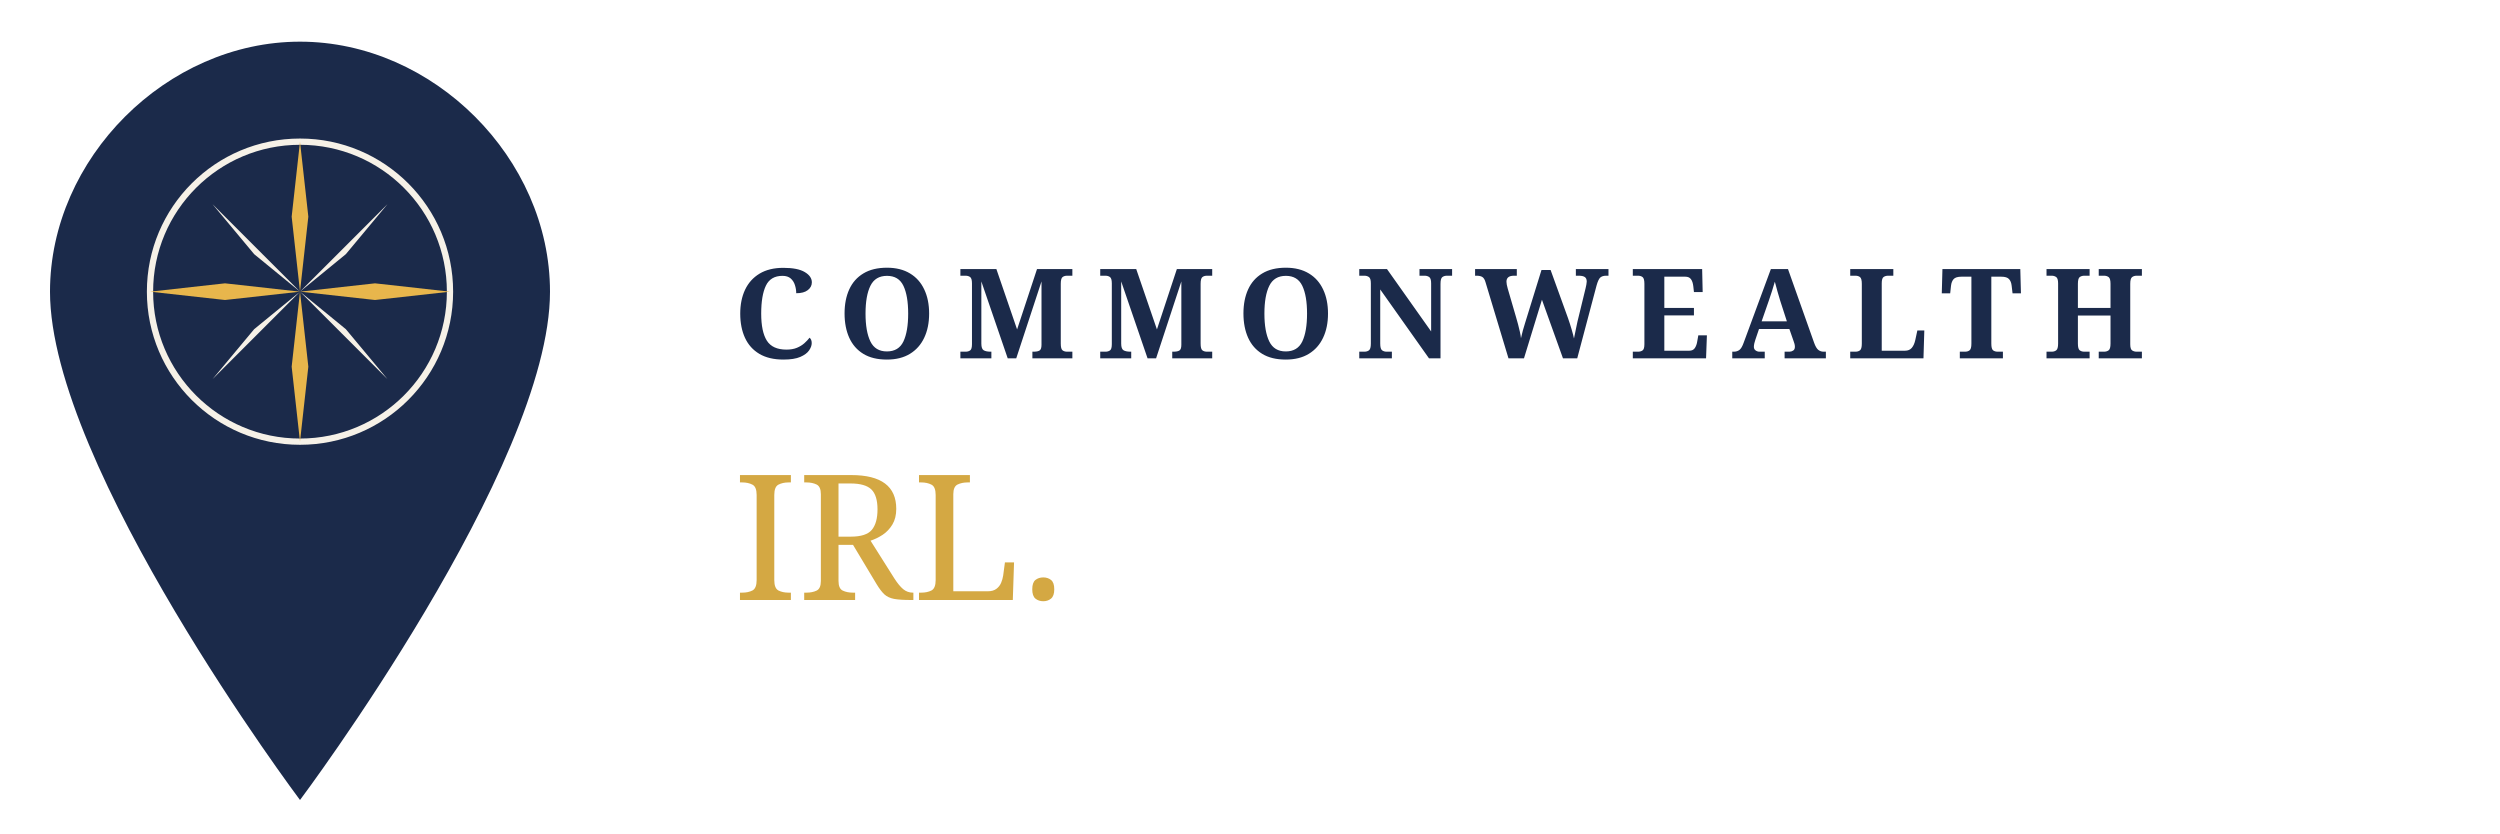
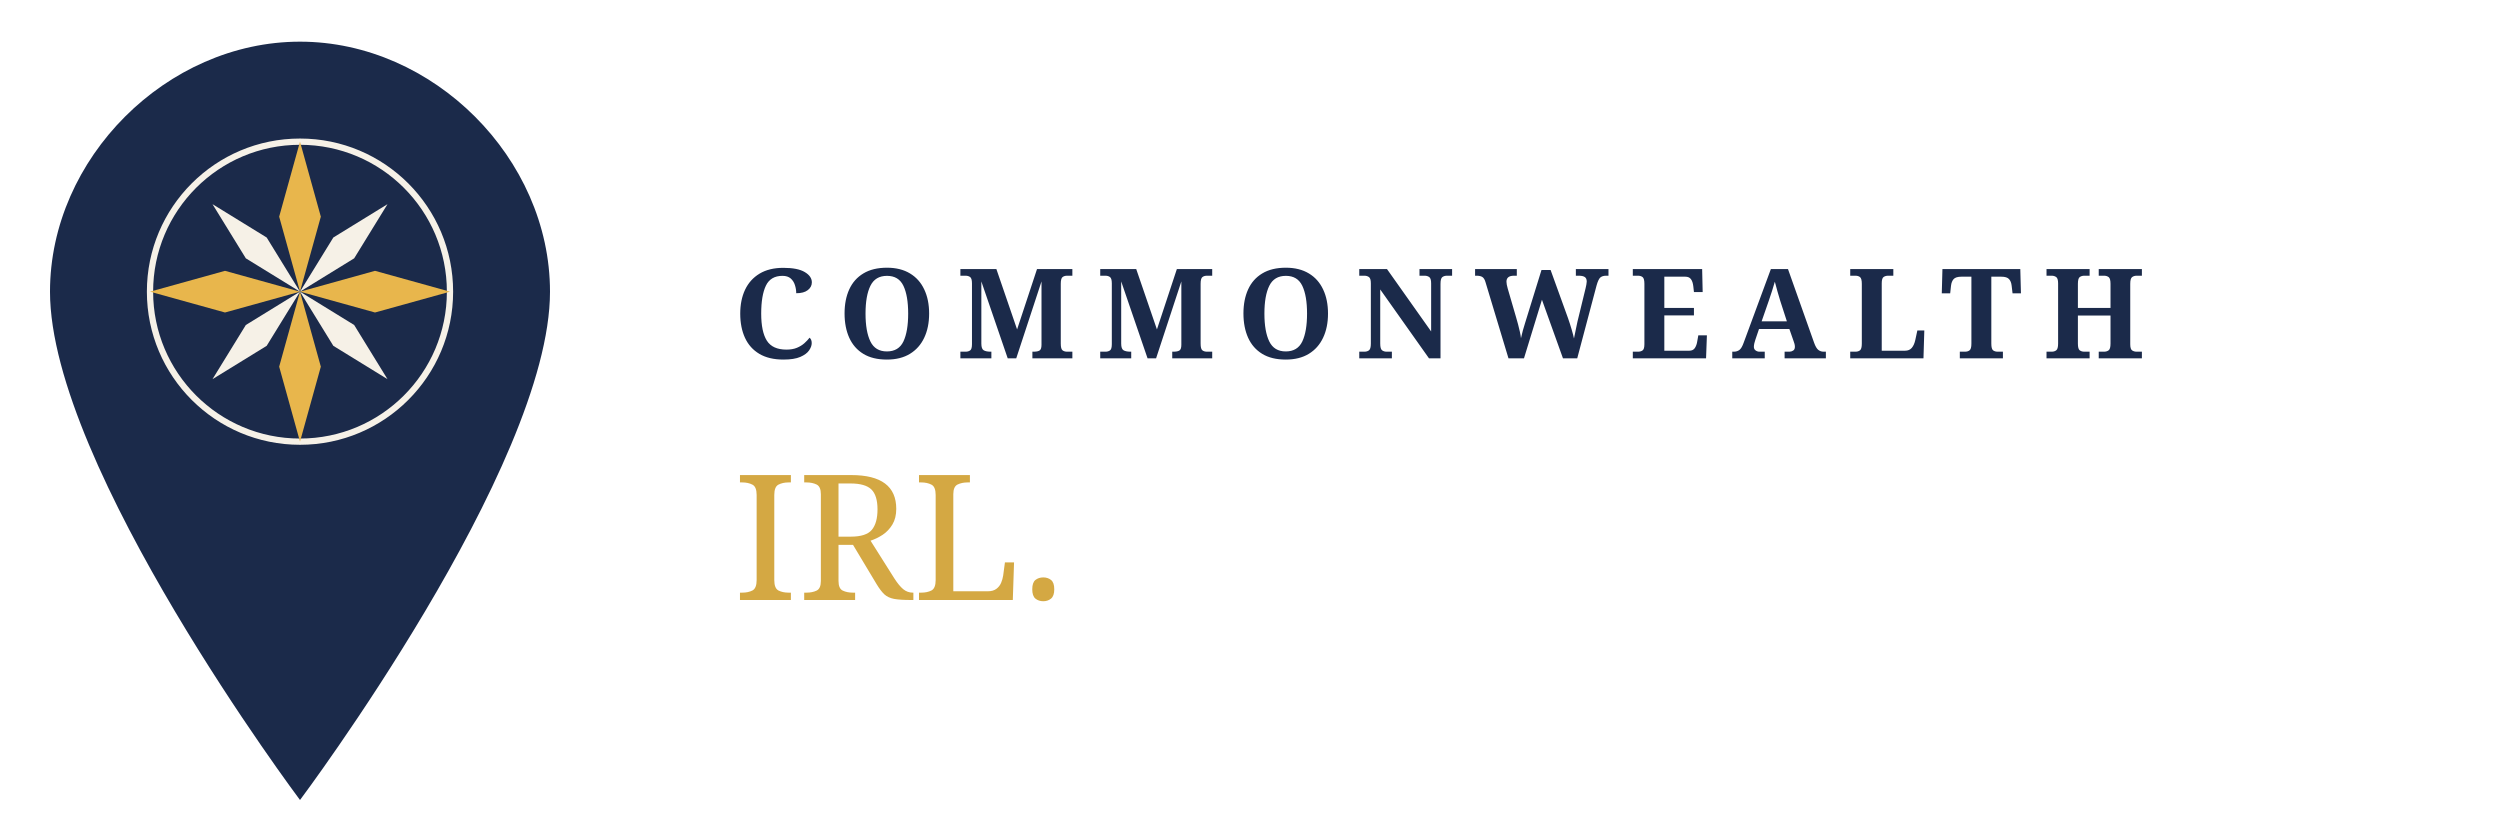
<svg xmlns="http://www.w3.org/2000/svg" viewBox="0 0 600 200">
  <path d="M72 10 C40 10 12 38 12 70 C12 112 72 192 72 192 S132 112 132 70 C132 38 104 10 72 10 Z" fill="#1B2A4A" />
  <circle cx="72" cy="70" r="36" fill="none" stroke="#F6F1E7" stroke-width="1.5" />
-   <path d="M72 34 L74 52 L72 70 L70 52 Z" fill="#E8B64C" />
-   <path d="M72 106 L74 88 L72 70 L70 88 Z" fill="#E8B64C" />
-   <path d="M108 70 L90 68 L72 70 L90 72 Z" fill="#E8B64C" />
-   <path d="M36 70 L54 72 L72 70 L54 68 Z" fill="#E8B64C" />
-   <path d="M93 49 L83 61 L72 70 L82 60 Z" fill="#F6F1E7" />
-   <path d="M93 91 L82 80 L72 70 L83 79 Z" fill="#F6F1E7" />
-   <path d="M51 91 L61 79 L72 70 L62 80 Z" fill="#F6F1E7" />
-   <path d="M51 49 L62 60 L72 70 L61 61 Z" fill="#F6F1E7" />
+   <path d="M72 34 L77 52 L72 70 L67 52 Z" fill="#E8B64C" />
+   <path d="M72 106 L77 88 L72 70 L67 88 Z" fill="#E8B64C" />
+   <path d="M108 70 L90 65 L72 70 L90 75 Z" fill="#E8B64C" />
+   <path d="M36 70 L54 75 L72 70 L54 65 Z" fill="#E8B64C" />
+   <path d="M93 49 L85 62 L72 70 L80 57 Z" fill="#F6F1E7" />
+   <path d="M93 91 L85 78 L72 70 L80 83 Z" fill="#F6F1E7" />
+   <path d="M51 91 L59 78 L72 70 L64 83 Z" fill="#F6F1E7" />
+   <path d="M51 49 L59 62 L72 70 L64 57 Z" fill="#F6F1E7" />
  <text x="176" y="86" font-family="Georgia, serif" font-size="30" font-weight="700" fill="#1B2A4A" letter-spacing="5">COMMONWEALTH</text>
  <text x="176" y="144" font-family="Georgia, serif" font-size="42" font-weight="400" fill="#D4A843">IRL.</text>
</svg>
